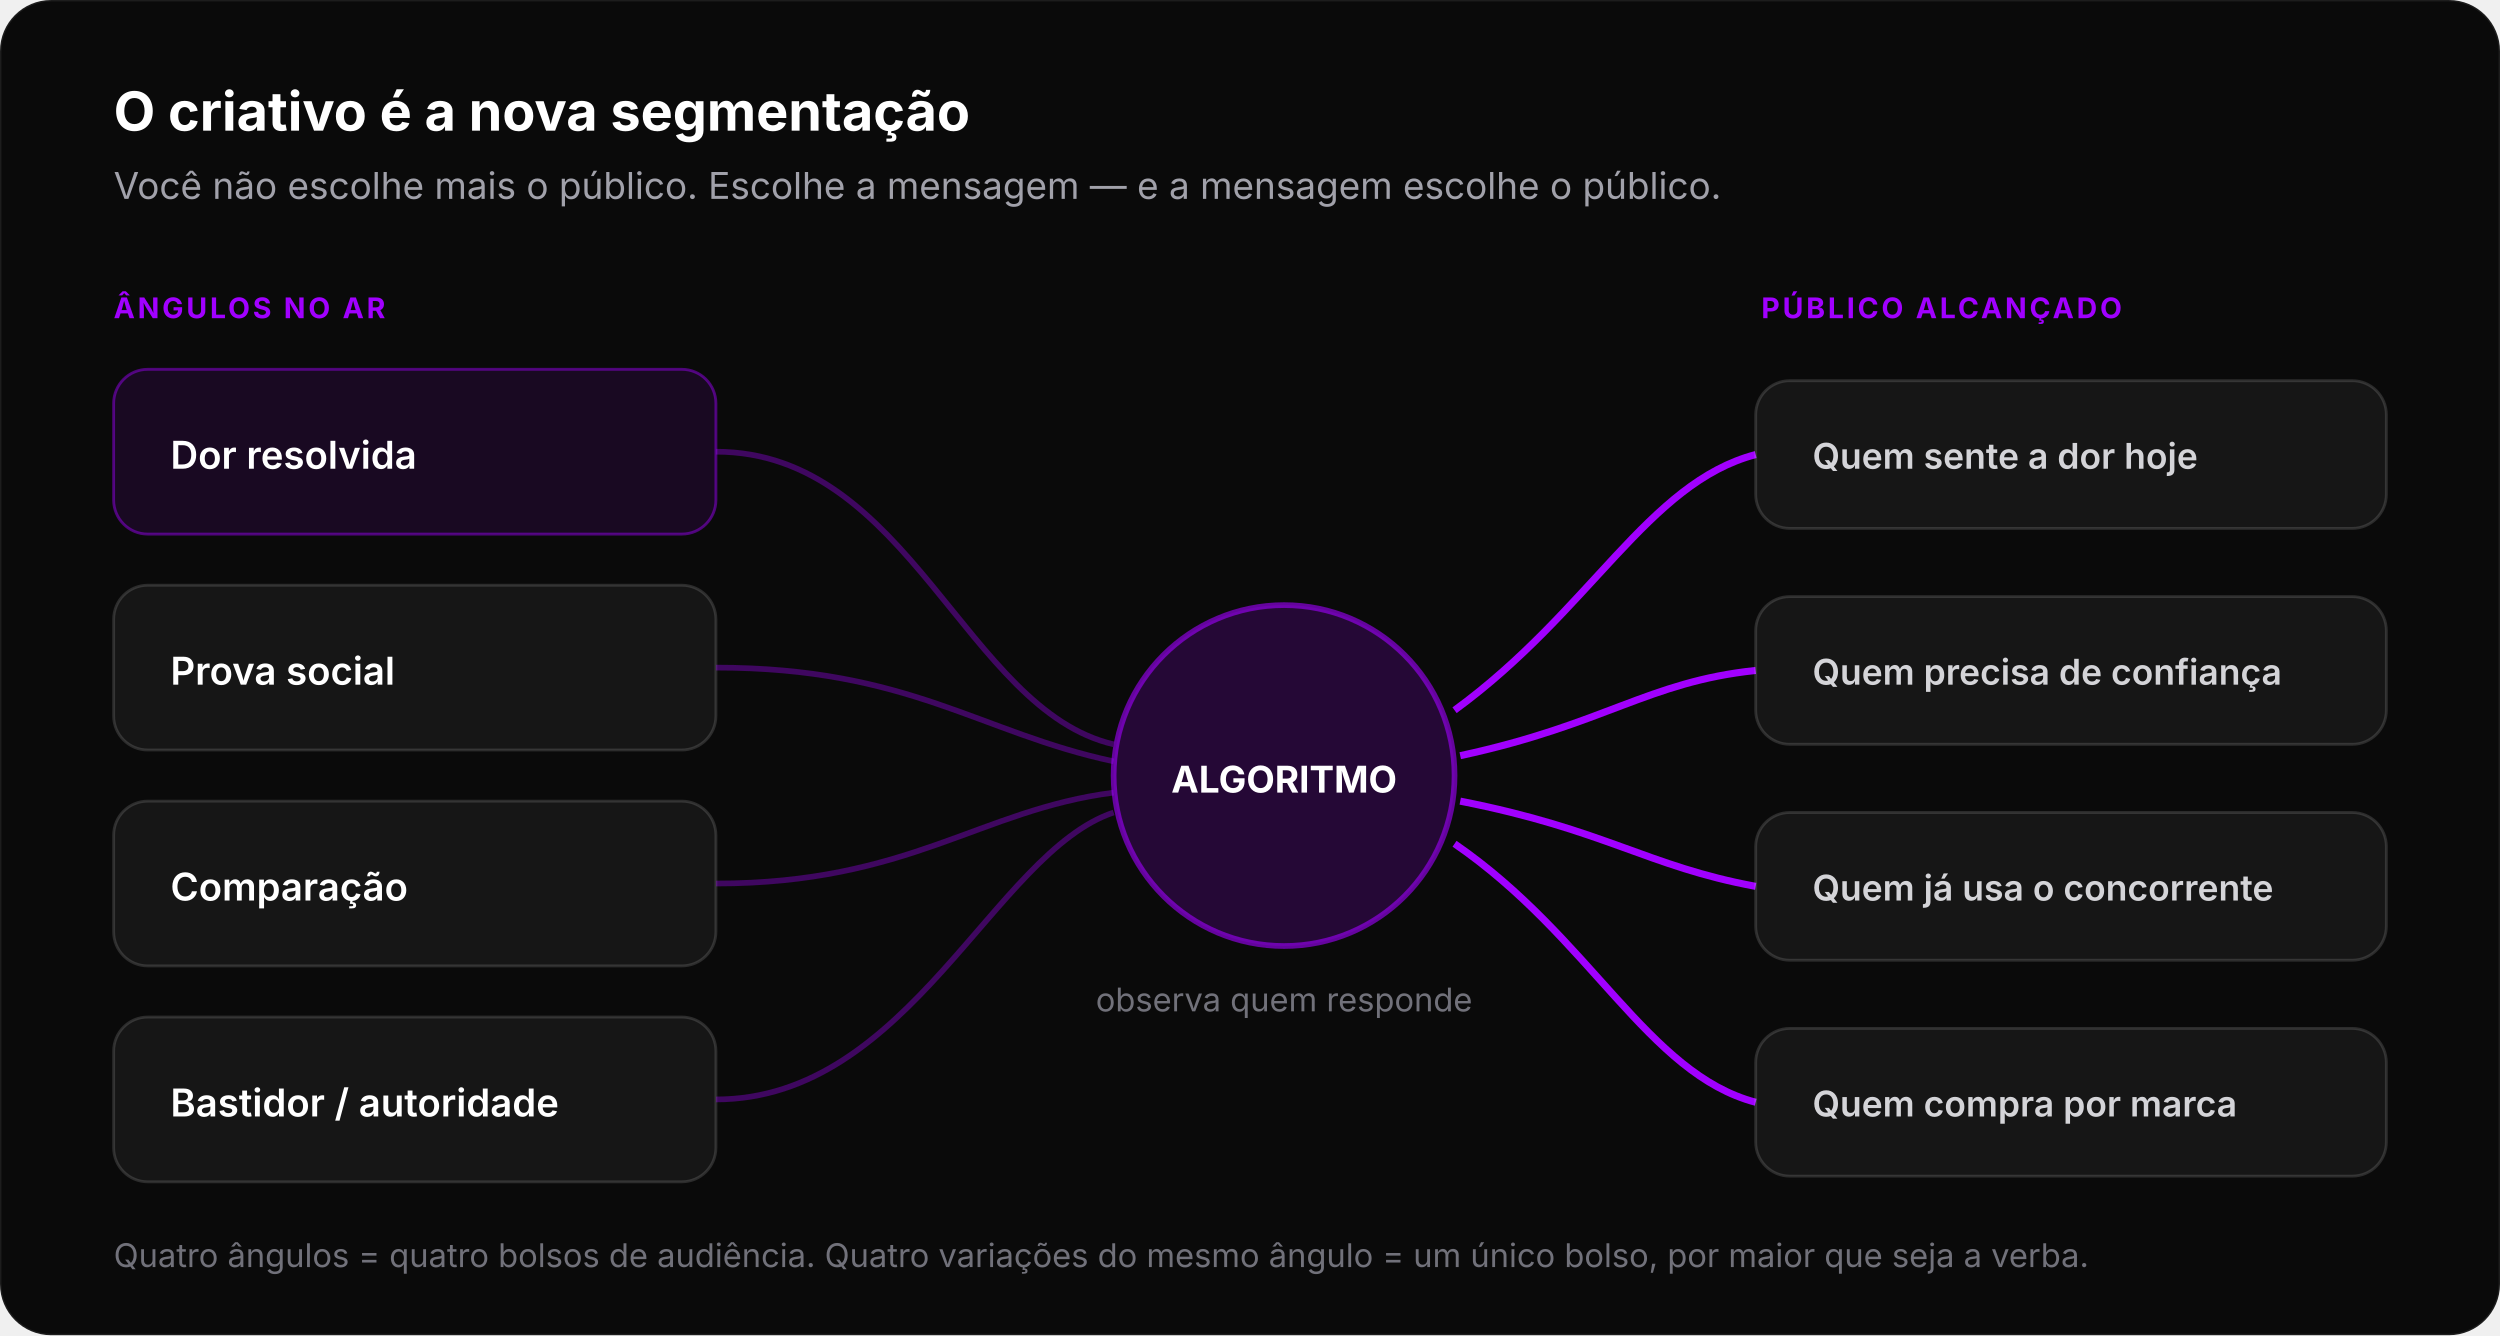
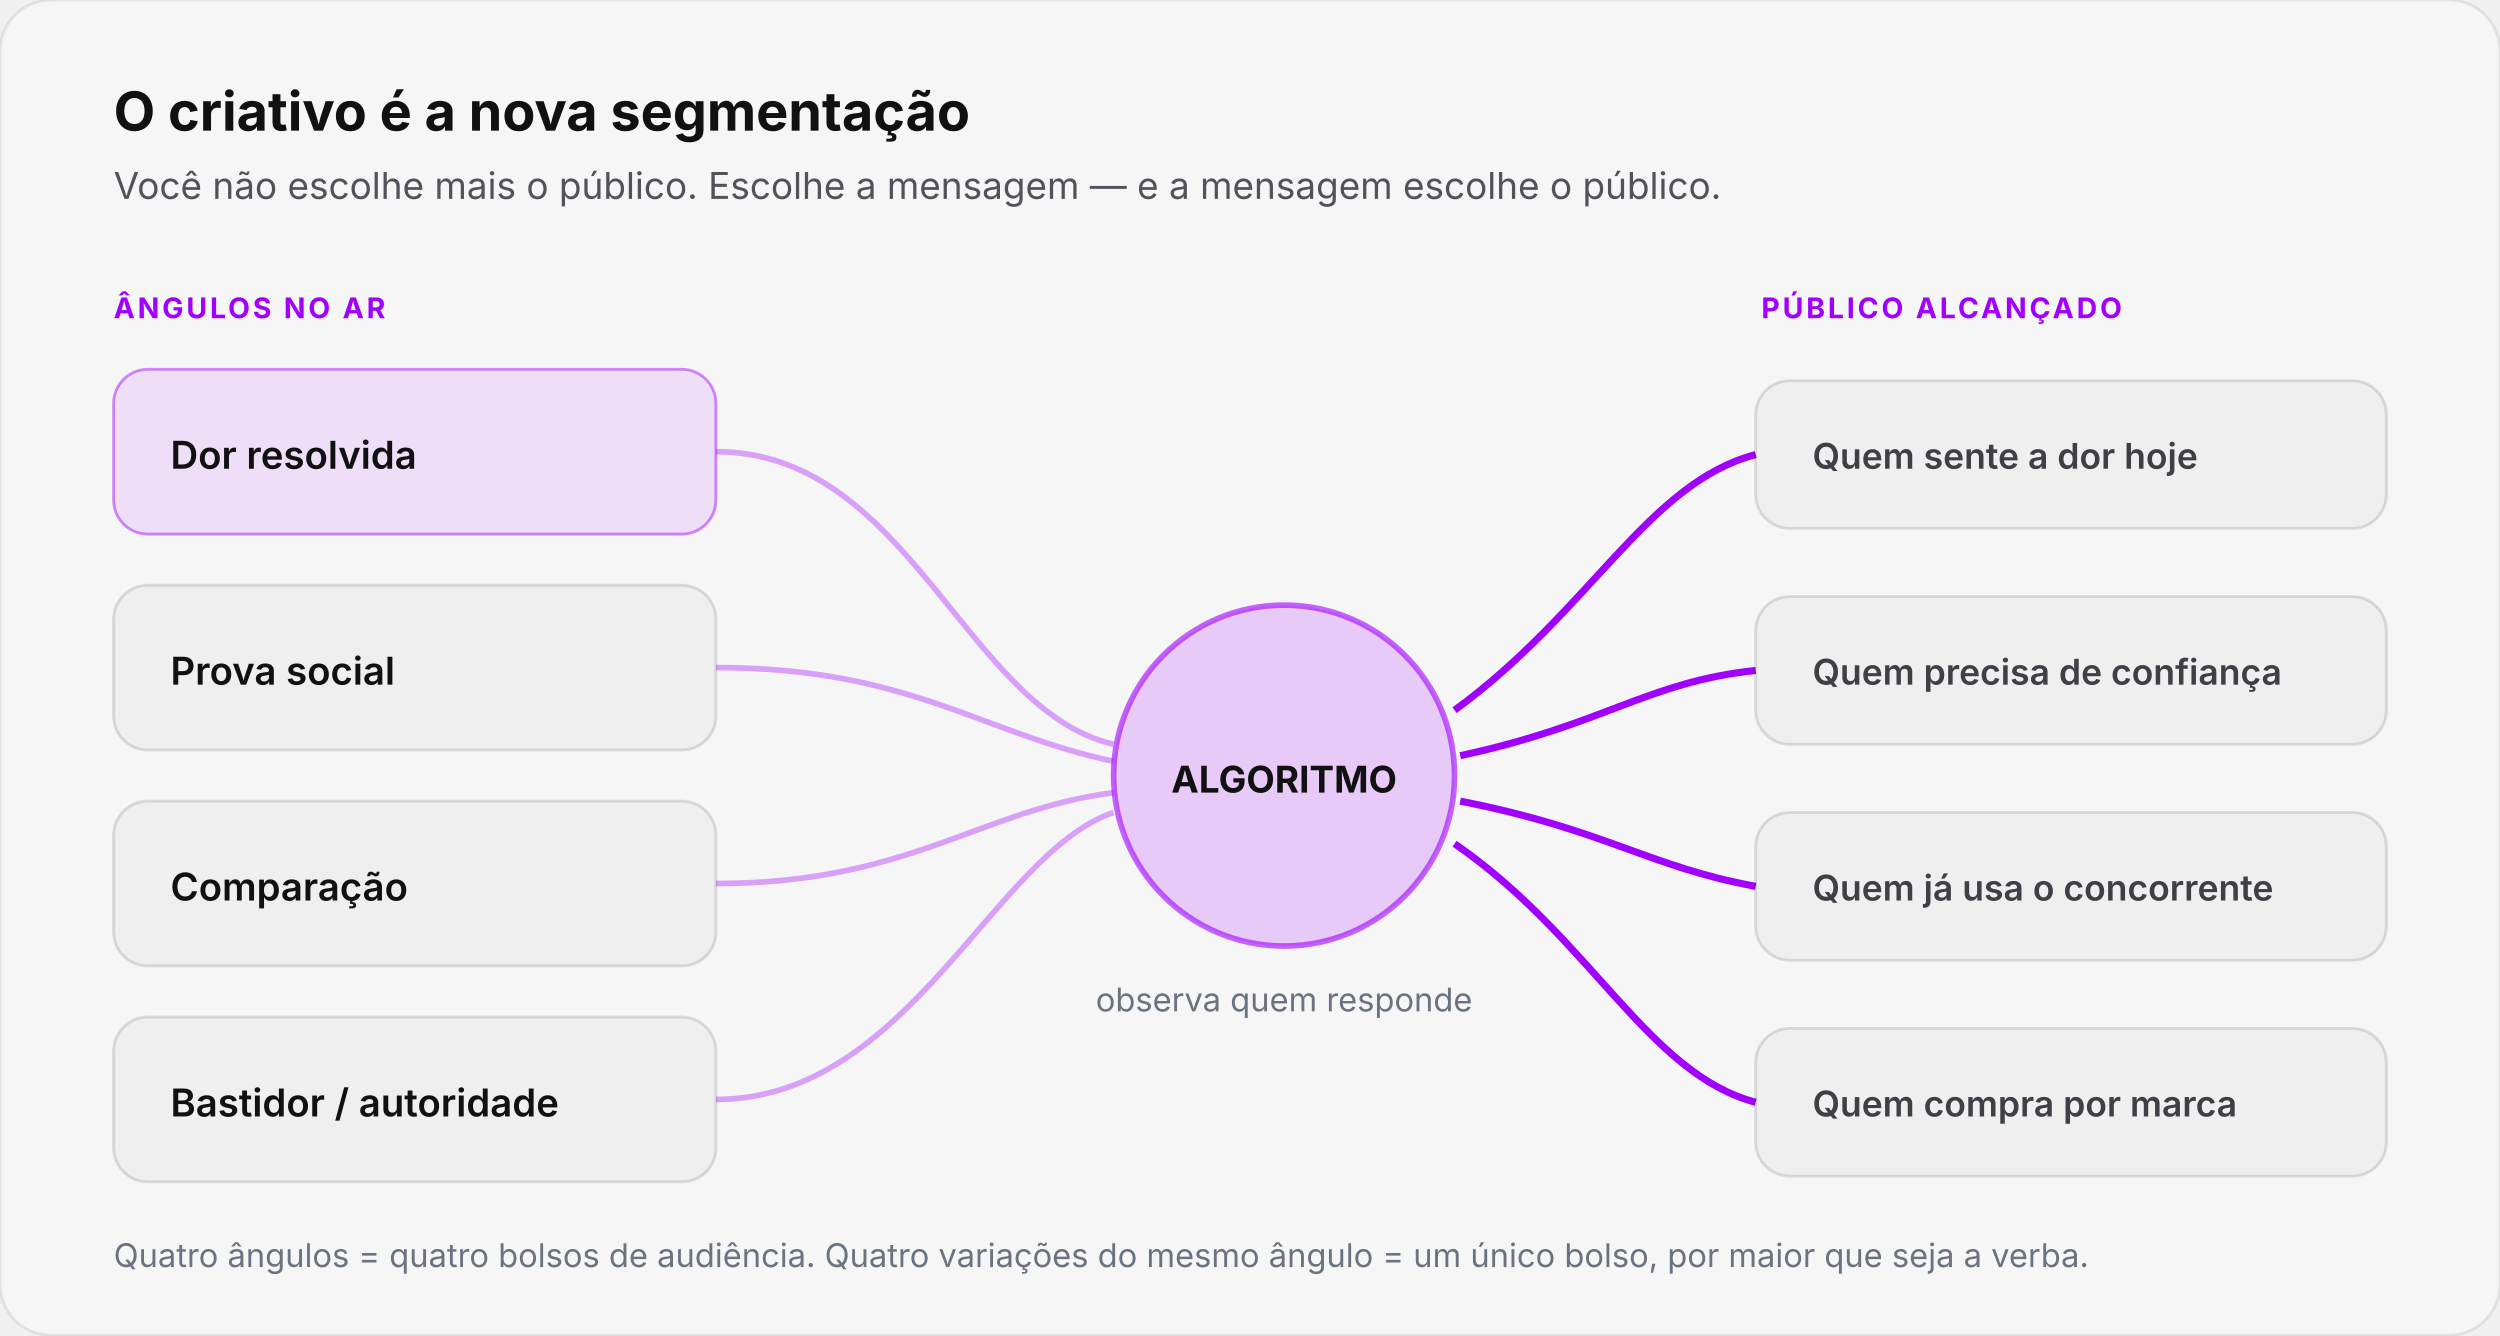
<svg xmlns="http://www.w3.org/2000/svg" viewBox="0 0 880 470" role="img" aria-label="Diagrama do mecanismo: cada ângulo de criativo funciona como uma segmentação, porque o algoritmo entrega cada mensagem ao público que responde a ela">
  <style>
    text { font-family: 'Inter', 'Segoe UI', system-ui, -apple-system, sans-serif; }
-     .t { font-size: 19px; font-weight: 700; fill: #ffffff; }
-     .s { font-size: 13px; fill: #A1A1AA; }
+     .t { font-size: 19px; font-weight: 700; fill: #111111; }
+     .s { font-size: 13px; fill: #52525b; }
    .tag { font-size: 10px; font-weight: 700; fill: #A100FF; letter-spacing: .1em; }
-     .card { font-size: 13.5px; font-weight: 600; fill: #ffffff; }
-     .algo { font-size: 13px; font-weight: 700; fill: #ffffff; }
-     .aud { font-size: 12.5px; font-weight: 600; fill: #D4D4D8; }
-     .cap { font-size: 11.5px; fill: #71717A; }
+     .card { font-size: 13.5px; font-weight: 600; fill: #111111; }
+     .algo { font-size: 13px; font-weight: 700; fill: #111111; }
+     .aud { font-size: 12.5px; font-weight: 600; fill: #3f3f46; }
+     .cap { font-size: 11.5px; fill: #6b7280; }
  </style>
-   <rect width="880" height="470" rx="18" fill="#0a0a0a" stroke="#ffffff" stroke-opacity=".08" />
+   <rect width="880" height="470" rx="18" fill="#f6f6f6" stroke="#000000" stroke-opacity=".08" />
  <text x="40" y="46" class="t">O criativo é a nova segmentação</text>
  <text x="40" y="70" class="s">Você não escolhe mais o público. Escolhe a mensagem — e a mensagem escolhe o público.</text>
  <text x="40" y="112" class="tag">ÂNGULOS NO AR</text>
  <text x="620" y="112" class="tag">PÚBLICO ALCANÇADO</text>
  <g>
    <rect x="40" y="130" width="212" height="58" rx="12" fill="#A100FF" fill-opacity=".10" stroke="#A100FF" stroke-opacity=".45" />
    <text x="60" y="165" class="card">Dor resolvida</text>
-     <rect x="40" y="206" width="212" height="58" rx="12" fill="#ffffff" fill-opacity=".05" stroke="#ffffff" stroke-opacity=".14" />
+     <rect x="40" y="206" width="212" height="58" rx="12" fill="#000000" fill-opacity=".03" stroke="#000000" stroke-opacity=".12" />
    <text x="60" y="241" class="card">Prova social</text>
-     <rect x="40" y="282" width="212" height="58" rx="12" fill="#ffffff" fill-opacity=".05" stroke="#ffffff" stroke-opacity=".14" />
+     <rect x="40" y="282" width="212" height="58" rx="12" fill="#000000" fill-opacity=".03" stroke="#000000" stroke-opacity=".12" />
    <text x="60" y="317" class="card">Comparação</text>
-     <rect x="40" y="358" width="212" height="58" rx="12" fill="#ffffff" fill-opacity=".05" stroke="#ffffff" stroke-opacity=".14" />
+     <rect x="40" y="358" width="212" height="58" rx="12" fill="#000000" fill-opacity=".03" stroke="#000000" stroke-opacity=".12" />
    <text x="60" y="393" class="card">Bastidor / autoridade</text>
  </g>
  <g fill="none" stroke="#A100FF" stroke-opacity=".35" stroke-width="2">
    <path d="M 252,159 C 320,159 340,250 392,262" />
    <path d="M 252,235 C 320,235 345,258 392,268" />
    <path d="M 252,311 C 320,311 345,285 392,279" />
    <path d="M 252,387 C 320,387 350,300 392,286" />
  </g>
-   <circle cx="452" cy="273" r="60" fill="#0a0a0a" />
+   <circle cx="452" cy="273" r="60" fill="#f6f6f6" />
  <circle cx="452" cy="273" r="60" fill="#A100FF" fill-opacity=".18" stroke="#A100FF" stroke-opacity=".6" stroke-width="2" />
  <text x="452" y="279" class="algo" text-anchor="middle">ALGORITMO</text>
-   <text x="452" y="356" class="cap" text-anchor="middle" fill="#D4D4D8">observa quem responde</text>
+   <text x="452" y="356" class="cap" text-anchor="middle" fill="#3f3f46">observa quem responde</text>
  <g fill="none" stroke="#A100FF" stroke-width="2.5">
    <path d="M 512,250 C 560,215 580,170 618,160" />
    <path d="M 514,266 C 565,255 580,240 618,236" />
    <path d="M 514,282 C 565,292 580,305 618,312" />
    <path d="M 512,297 C 560,330 580,378 618,388" />
  </g>
  <g>
-     <rect x="618" y="134" width="222" height="52" rx="12" fill="#ffffff" fill-opacity=".05" stroke="#ffffff" stroke-opacity=".14" />
+     <rect x="618" y="134" width="222" height="52" rx="12" fill="#000000" fill-opacity=".03" stroke="#000000" stroke-opacity=".12" />
    <text x="638" y="165" class="aud">Quem sente a dor hoje</text>
-     <rect x="618" y="210" width="222" height="52" rx="12" fill="#ffffff" fill-opacity=".05" stroke="#ffffff" stroke-opacity=".14" />
+     <rect x="618" y="210" width="222" height="52" rx="12" fill="#000000" fill-opacity=".03" stroke="#000000" stroke-opacity=".12" />
    <text x="638" y="241" class="aud">Quem precisa de confiança</text>
-     <rect x="618" y="286" width="222" height="52" rx="12" fill="#ffffff" fill-opacity=".05" stroke="#ffffff" stroke-opacity=".14" />
+     <rect x="618" y="286" width="222" height="52" rx="12" fill="#000000" fill-opacity=".03" stroke="#000000" stroke-opacity=".12" />
    <text x="638" y="317" class="aud">Quem já usa o concorrente</text>
-     <rect x="618" y="362" width="222" height="52" rx="12" fill="#ffffff" fill-opacity=".05" stroke="#ffffff" stroke-opacity=".14" />
+     <rect x="618" y="362" width="222" height="52" rx="12" fill="#000000" fill-opacity=".03" stroke="#000000" stroke-opacity=".12" />
    <text x="638" y="393" class="aud">Quem compra por marca</text>
  </g>
  <text x="40" y="446" class="cap">Quatro ângulos = quatro bolsos de audiência. Quatro variações do mesmo ângulo = um único bolso, por maior que seja a verba.</text>
</svg>
